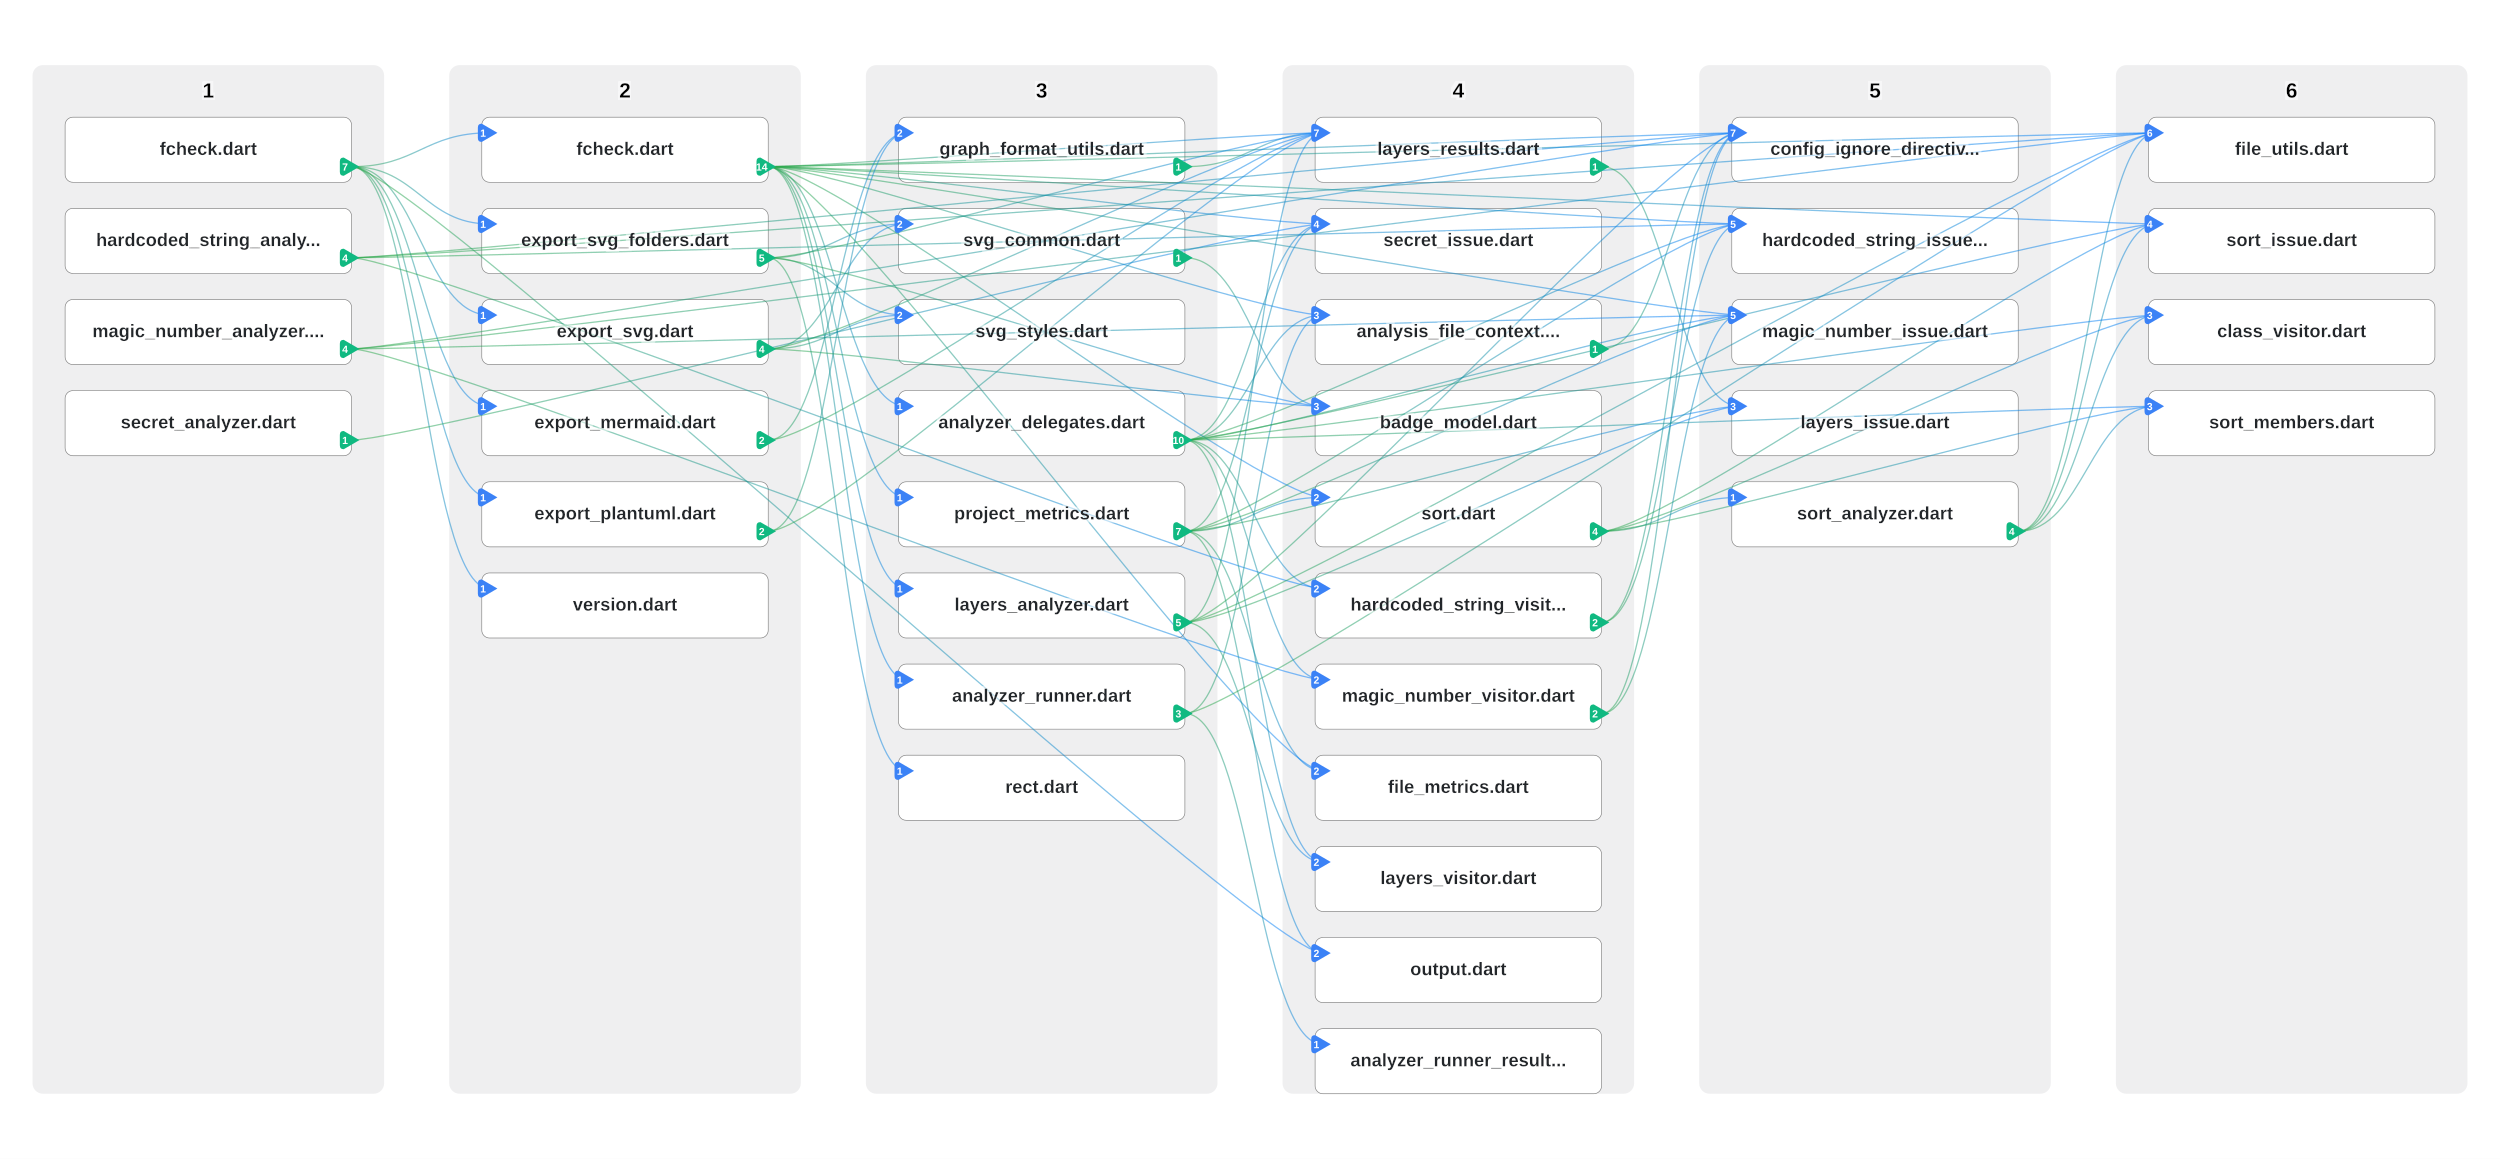
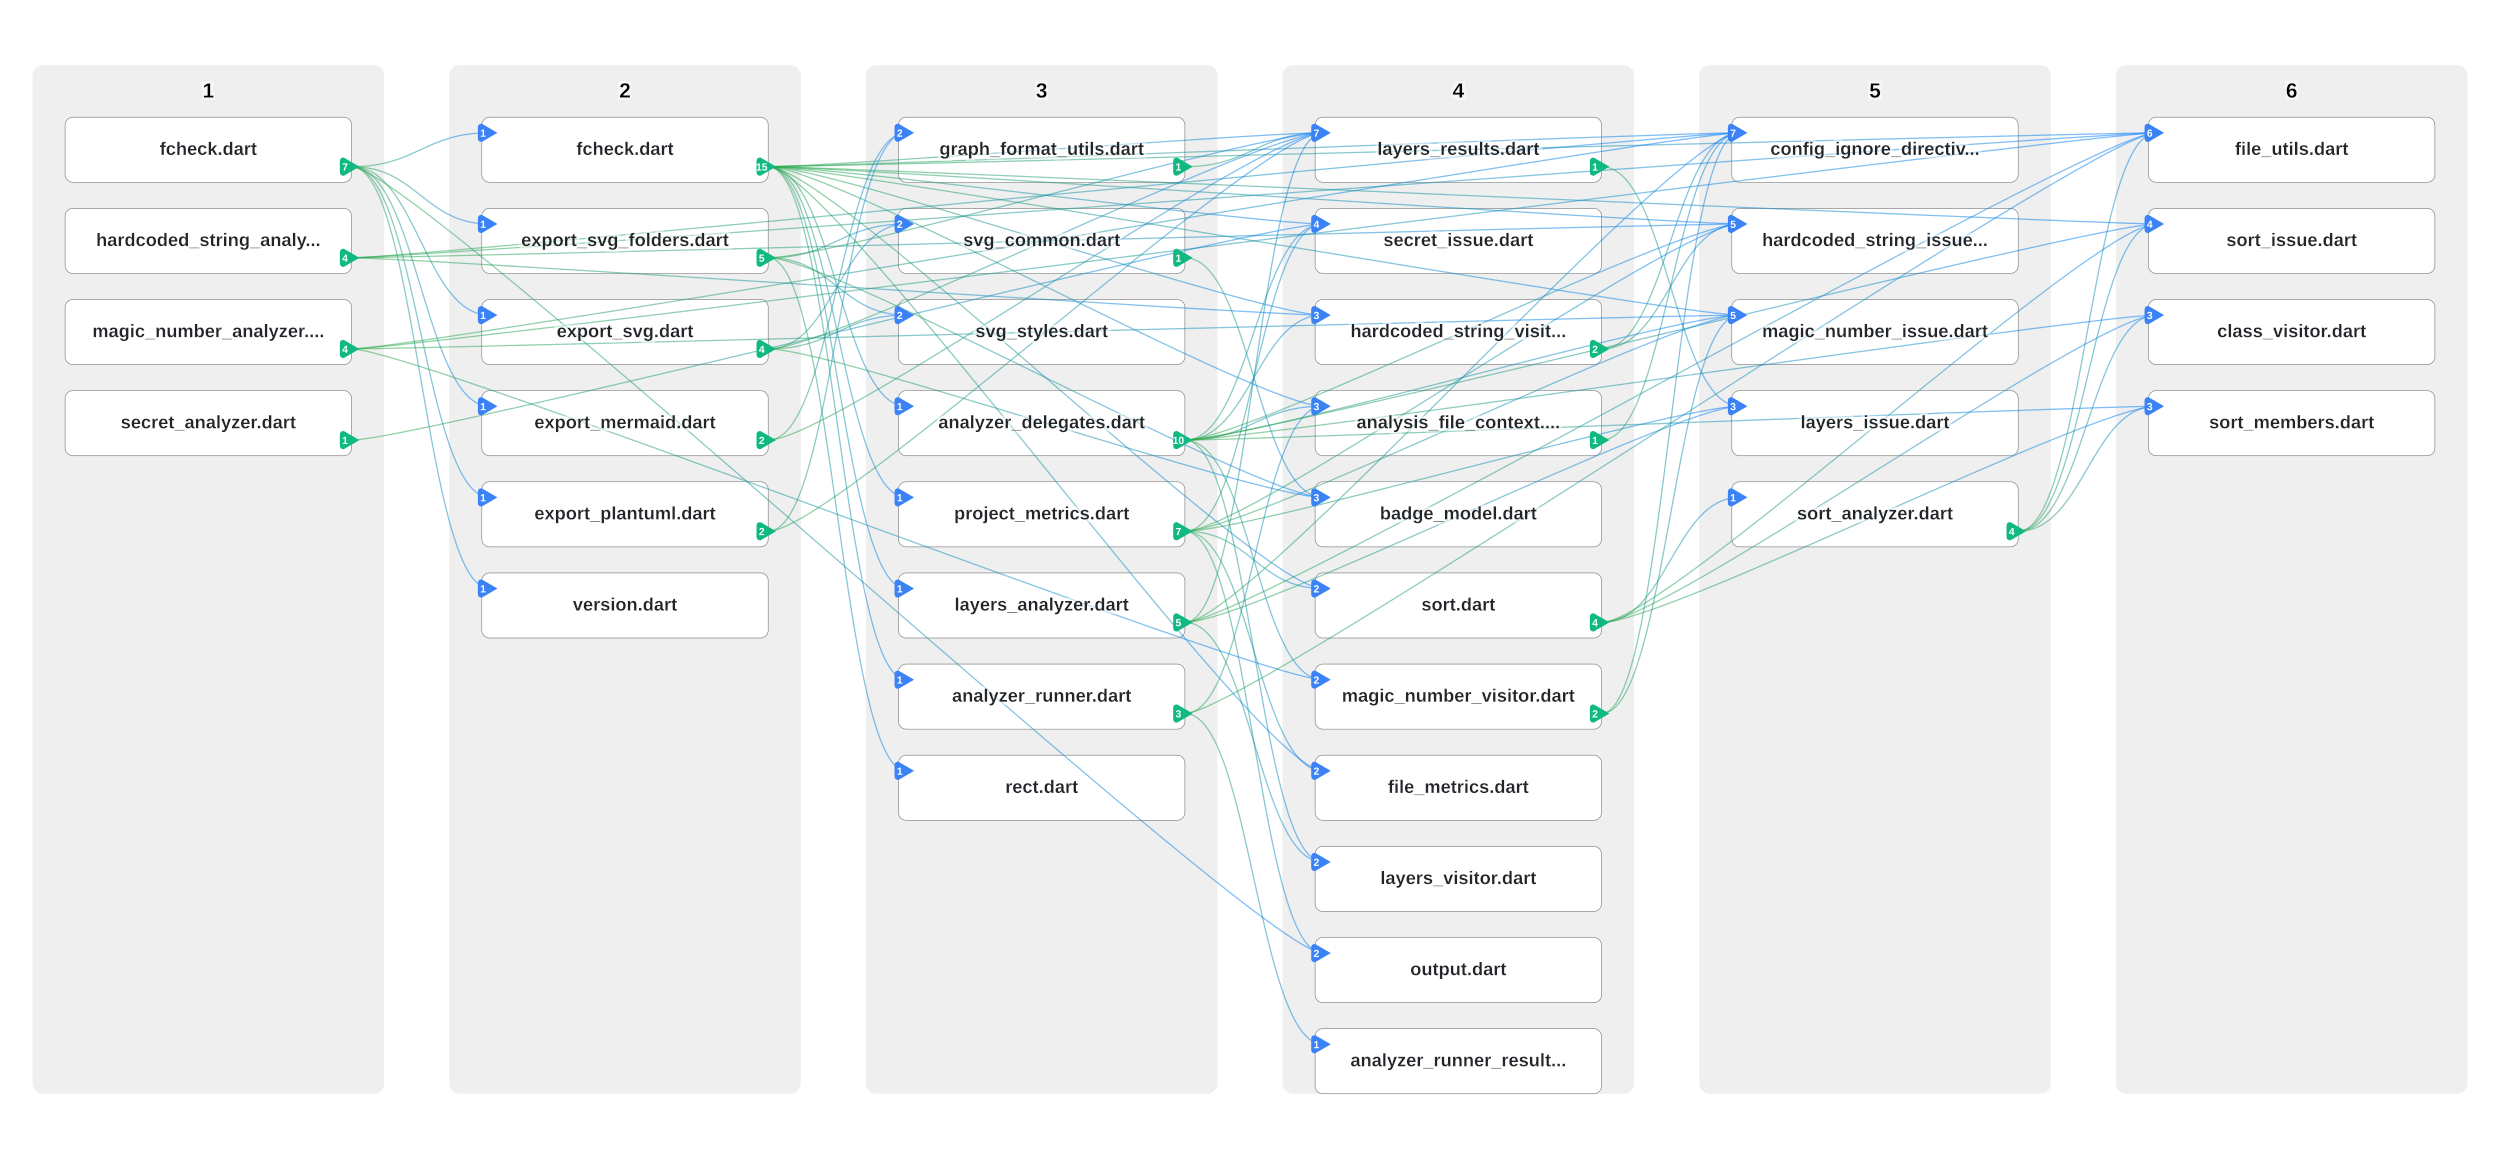
<svg xmlns="http://www.w3.org/2000/svg" width="1920" height="890" viewBox="0 0 1920 890" font-family="Arial, Helvetica, sans-serif">
  <defs>
    <filter id="whiteShadow" x="-20%" y="-20%" width="140%" height="140%">
      <feGaussianBlur in="SourceAlpha" stdDeviation="3" />
      <feOffset dx="0" dy="0" result="offsetblur" />
      <feFlood flood-color="white" flood-opacity="1" />
      <feComposite in2="offsetblur" operator="in" />
      <feMerge>
        <feMergeNode />
        <feMergeNode in="SourceGraphic" />
      </feMerge>
    </filter>
    <filter id="hierarchicalShadow" x="-20%" y="-20%" width="140%" height="140%">
      <feGaussianBlur in="SourceAlpha" stdDeviation="5" />
      <feOffset dx="2" dy="2" result="offsetblur" />
      <feFlood flood-color="rgba(0,0,0,0.1)" flood-opacity="0.8" />
      <feComposite in2="offsetblur" operator="in" />
      <feMerge>
        <feMergeNode />
        <feMergeNode in="SourceGraphic" />
      </feMerge>
    </filter>
    <filter id="outlineWhite">
      <feMorphology in="SourceAlpha" result="DILATED" operator="dilate" radius="2" />
      <feFlood flood-color="white" flood-opacity="0.5" result="WHITE" />
      <feComposite in="WHITE" in2="DILATED" operator="in" result="OUTLINE" />
      <feMerge>
        <feMergeNode in="OUTLINE" />
        <feMergeNode in="SourceGraphic" />
      </feMerge>
    </filter>
    <linearGradient id="horizontalGradient" x1="0%" y1="0%" x2="100%" y2="0%">
      <stop offset="0%" stop-color="#28a745" />
      <stop offset="100%" stop-color="#007bff" />
    </linearGradient>
    <linearGradient id="verticalGradient" x1="0%" y1="0%" x2="0%" y2="100%">
      <stop offset="0%" stop-color="#28a745" />
      <stop offset="100%" stop-color="#007bff" />
    </linearGradient>
  </defs>
  <style>  
  .layerBackground { 
    fill: rgba(52, 58, 64, 0.08);     
  }

  .layerBackground:hover { 
    fill: PaleGoldenRod ;
    transition: all 0.1s ease-in-out; 
  }

  .layerBackgroundVirtualFolder { 
    fill: rgba(52, 58, 64, 0.05); 
    stroke: gray; 
    stroke-width: 1; 
    stroke-dasharray: 4,4; 
  }

  .layerBackgroundVirtualFolder:hover { 
    fill: PaleGoldenRod ;
    stroke: gray; 
    stroke-width: 0; 
    stroke-dasharray: 4,4;
    transition: all 0.1s ease-in-out; 
  }
  
  .layerTitle { 
    fill: black; 
    font-size: 16px; 
    font-weight: bold; 
    text-anchor: middle; 
    filter: url(#outlineWhite); 
  }
  
  /* File node styles */
  .fileNode { 
    fill: white; 
    stroke: gray; 
    stroke-width: 0.5; 
    rx: 6; 
    ry: 6;    
  }
  
  .fileNode:hover {     
    fill: PaleGoldenRod;
    transition: all 0.1s ease-in-out; 
  }

  .nodeText { 
    fill: #212529; 
    font-size: 14px; 
    font-weight: 900; 
    text-anchor: middle; 
    dominant-baseline: middle; 
    filter: url(#outlineWhite); 
  }

  /* Unified edge styles */
  .edge { 
    fill: none; 
    stroke: url(#horizontalGradient); 
    stroke-width: 1; 
    opacity: 0.5;
    transition: all 0.1s ease-in-out; 
  }


  .edge:hover { 
    stroke: url(#horizontalGradient); 
    stroke-width: 3; 
    opacity: 1.0; 
  }
  
  .edgeVertical { 
    fill: none; 
    stroke: url(#verticalGradient); 
    stroke-width: 1; 
    opacity: 0.5; 
    transition: all 0.1s ease-in-out; 
  }
  
  .edgeVertical:hover { 
    stroke: url(#verticalGradient); 
    stroke-width: 3; 
    opacity: 1.0; 
  }
  
  /* Special edge styles */
  .cycleEdge { 
    fill: none; 
    stroke: red; 
    stroke-width: 5; 
    opacity: 0.9; 
  }
  
  .warningEdge { 
    fill: none; 
    stroke: orange; 
    stroke-width: 3; 
    opacity: 0.9; 
    transition: all 0.1s ease-in-out; 
  }
  
  .warningEdge:hover { 
    fill: none; 
    stroke: orange; 
    stroke-width: 5; 
    opacity: 1.0; 
  }
  
  /* Unified badge styles with '?' cursor */
  .badge { 
    font-size: 10px; 
    font-weight: bold; 
    fill: white; 
    text-anchor: middle; 
    dominant-baseline: middle; 
    cursor: help; 
    transition: all 0.1s ease-in-out; 
  }
  
  .badge:hover { 
    opacity: 0.8; 
  }
  
  /* Special styles */
  .folderTitleLayer { 
    pointer-events: none; 
    isolation: isolate; 
  }
</style>
  <rect width="100%" height="100%" fill="white" />
  <rect x="25.0" y="50" width="270.0" height="790.0" rx="8.0" class="layerBackground" />
  <text x="160.0" y="75.0" class="layerTitle">1</text>
  <rect x="345.0" y="50" width="270.0" height="790.0" rx="8.0" class="layerBackground" />
  <text x="480.0" y="75.0" class="layerTitle">2</text>
  <rect x="665.0" y="50" width="270.0" height="790.0" rx="8.0" class="layerBackground" />
  <text x="800.0" y="75.0" class="layerTitle">3</text>
  <rect x="985.0" y="50" width="270.0" height="790.0" rx="8.0" class="layerBackground" />
  <text x="1120.0" y="75.0" class="layerTitle">4</text>
  <rect x="1305.0" y="50" width="270.0" height="790.0" rx="8.0" class="layerBackground" />
  <text x="1440.0" y="75.0" class="layerTitle">5</text>
  <rect x="1625.0" y="50" width="270.0" height="790.0" rx="8.0" class="layerBackground" />
  <text x="1760.0" y="75.0" class="layerTitle">6</text>
  <rect x="50.0" y="90.0" width="220" height="50" class="fileNode" />
  <rect x="50.0" y="160.0" width="220" height="50" class="fileNode" />
  <rect x="50.0" y="230.0" width="220" height="50" class="fileNode" />
  <rect x="50.0" y="300.0" width="220" height="50" class="fileNode" />
  <rect x="370.0" y="90.0" width="220" height="50" class="fileNode" />
  <rect x="370.0" y="160.0" width="220" height="50" class="fileNode" />
  <rect x="370.0" y="230.0" width="220" height="50" class="fileNode" />
  <rect x="370.0" y="300.0" width="220" height="50" class="fileNode" />
  <rect x="370.0" y="370.0" width="220" height="50" class="fileNode" />
  <rect x="370.0" y="440.0" width="220" height="50" class="fileNode" />
  <rect x="690.0" y="90.0" width="220" height="50" class="fileNode" />
  <rect x="690.0" y="160.0" width="220" height="50" class="fileNode" />
  <rect x="690.0" y="230.0" width="220" height="50" class="fileNode" />
  <rect x="690.0" y="300.0" width="220" height="50" class="fileNode" />
  <rect x="690.0" y="370.0" width="220" height="50" class="fileNode" />
  <rect x="690.0" y="440.0" width="220" height="50" class="fileNode" />
  <rect x="690.0" y="510.0" width="220" height="50" class="fileNode" />
  <rect x="690.0" y="580.0" width="220" height="50" class="fileNode" />
  <rect x="1010.0" y="90.0" width="220" height="50" class="fileNode" />
  <rect x="1010.0" y="160.0" width="220" height="50" class="fileNode" />
  <rect x="1010.0" y="230.0" width="220" height="50" class="fileNode" />
  <rect x="1010.0" y="300.0" width="220" height="50" class="fileNode" />
  <rect x="1010.0" y="370.0" width="220" height="50" class="fileNode" />
  <rect x="1010.0" y="440.0" width="220" height="50" class="fileNode" />
  <rect x="1010.0" y="510.0" width="220" height="50" class="fileNode" />
  <rect x="1010.0" y="580.0" width="220" height="50" class="fileNode" />
  <rect x="1010.0" y="650.0" width="220" height="50" class="fileNode" />
  <rect x="1010.0" y="720.0" width="220" height="50" class="fileNode" />
  <rect x="1010.0" y="790.0" width="220" height="50" class="fileNode" />
  <rect x="1330.0" y="90.0" width="220" height="50" class="fileNode" />
  <rect x="1330.0" y="160.0" width="220" height="50" class="fileNode" />
  <rect x="1330.0" y="230.0" width="220" height="50" class="fileNode" />
  <rect x="1330.0" y="300.0" width="220" height="50" class="fileNode" />
  <rect x="1330.0" y="370.0" width="220" height="50" class="fileNode" />
  <rect x="1650.0" y="90.0" width="220" height="50" class="fileNode" />
  <rect x="1650.0" y="160.0" width="220" height="50" class="fileNode" />
  <rect x="1650.0" y="230.0" width="220" height="50" class="fileNode" />
  <rect x="1650.0" y="300.0" width="220" height="50" class="fileNode" />
  <g>
    <path d="M 270.0 128.0 C 320.0 128.0, 326.0 312.0, 376.0 312.0" class="edge" />
  </g>
  <g>
    <path d="M 270.0 128.0 C 320.0 128.0, 326.0 382.0, 376.0 382.0" class="edge" />
  </g>
  <g>
    <path d="M 270.0 128.0 C 320.0 128.0, 326.0 242.0, 376.0 242.0" class="edge" />
  </g>
  <g>
    <path d="M 270.0 128.0 C 320.0 128.0, 326.0 172.0, 376.0 172.0" class="edge" />
  </g>
  <g>
    <path d="M 270.0 128.0 C 320.0 128.0, 326.0 102.0, 376.0 102.0" class="edge" />
  </g>
  <g>
    <path d="M 270.0 128.0 C 320.0 128.0, 966.0 732.0, 1016.0 732.0" class="edge" />
  </g>
  <g>
    <path d="M 270.0 128.0 C 320.0 128.0, 326.0 452.0, 376.0 452.0" class="edge" />
  </g>
  <g>
    <path d="M 590.0 128.0 C 640.0 128.0, 966.0 102.0, 1016.0 102.0" class="edge" />
  </g>
  <g>
    <path d="M 590.0 128.0 C 640.0 128.0, 966.0 592.0, 1016.0 592.0" class="edge" />
  </g>
  <g>
+     <path d="M 590.0 128.0 C 640.0 128.0, 966.0 312.0, 1016.0 312.0" class="edge" />
+   </g>
+   <g>
+     <path d="M 590.0 128.0 C 640.0 128.0, 646.0 452.0, 696.0 452.0" class="edge" />
+   </g>
+   <g>
+     <path d="M 590.0 128.0 C 640.0 128.0, 966.0 452.0, 1016.0 452.0" class="edge" />
+   </g>
+   <g>
+     <path d="M 590.0 128.0 C 640.0 128.0, 646.0 382.0, 696.0 382.0" class="edge" />
+   </g>
+   <g>
+     <path d="M 590.0 128.0 C 640.0 128.0, 1606.0 102.0, 1656.0 102.0" class="edge" />
+   </g>
+   <g>
+     <path d="M 590.0 128.0 C 640.0 128.0, 1286.0 102.0, 1336.0 102.0" class="edge" />
+   </g>
+   <g>
+     <path d="M 590.0 128.0 C 640.0 128.0, 646.0 522.0, 696.0 522.0" class="edge" />
+   </g>
+   <g>
+     <path d="M 590.0 128.0 C 640.0 128.0, 646.0 312.0, 696.0 312.0" class="edge" />
+   </g>
+   <g>
+     <path d="M 590.0 128.0 C 640.0 128.0, 1286.0 172.0, 1336.0 172.0" class="edge" />
+   </g>
+   <g>
    <path d="M 590.0 128.0 C 640.0 128.0, 966.0 242.0, 1016.0 242.0" class="edge" />
  </g>
  <g>
-     <path d="M 590.0 128.0 C 640.0 128.0, 646.0 452.0, 696.0 452.0" class="edge" />
-   </g>
-   <g>
-     <path d="M 590.0 128.0 C 640.0 128.0, 966.0 382.0, 1016.0 382.0" class="edge" />
-   </g>
-   <g>
-     <path d="M 590.0 128.0 C 640.0 128.0, 646.0 382.0, 696.0 382.0" class="edge" />
-   </g>
-   <g>
-     <path d="M 590.0 128.0 C 640.0 128.0, 1606.0 102.0, 1656.0 102.0" class="edge" />
-   </g>
-   <g>
-     <path d="M 590.0 128.0 C 640.0 128.0, 1286.0 102.0, 1336.0 102.0" class="edge" />
-   </g>
-   <g>
-     <path d="M 590.0 128.0 C 640.0 128.0, 646.0 522.0, 696.0 522.0" class="edge" />
-   </g>
-   <g>
-     <path d="M 590.0 128.0 C 640.0 128.0, 646.0 312.0, 696.0 312.0" class="edge" />
-   </g>
-   <g>
-     <path d="M 590.0 128.0 C 640.0 128.0, 1286.0 172.0, 1336.0 172.0" class="edge" />
-   </g>
-   <g>
    <path d="M 590.0 128.0 C 640.0 128.0, 1286.0 242.0, 1336.0 242.0" class="edge" />
  </g>
  <g>
    <path d="M 590.0 128.0 C 640.0 128.0, 1606.0 172.0, 1656.0 172.0" class="edge" />
  </g>
  <g>
    <path d="M 590.0 128.0 C 640.0 128.0, 966.0 172.0, 1016.0 172.0" class="edge" />
  </g>
  <g>
    <path d="M 910.0 408.0 C 960.0 408.0, 1286.0 172.0, 1336.0 172.0" class="edge" />
  </g>
  <g>
    <path d="M 910.0 408.0 C 960.0 408.0, 1286.0 312.0, 1336.0 312.0" class="edge" />
  </g>
  <g>
    <path d="M 910.0 408.0 C 960.0 408.0, 966.0 592.0, 1016.0 592.0" class="edge" />
  </g>
  <g>
    <path d="M 910.0 408.0 C 960.0 408.0, 966.0 172.0, 1016.0 172.0" class="edge" />
  </g>
  <g>
    <path d="M 910.0 408.0 C 960.0 408.0, 1286.0 242.0, 1336.0 242.0" class="edge" />
  </g>
  <g>
-     <path d="M 910.0 408.0 C 960.0 408.0, 966.0 382.0, 1016.0 382.0" class="edge" />
+     <path d="M 910.0 408.0 C 960.0 408.0, 966.0 452.0, 1016.0 452.0" class="edge" />
  </g>
  <g>
    <path d="M 910.0 408.0 C 960.0 408.0, 966.0 732.0, 1016.0 732.0" class="edge" />
  </g>
  <g>
-     <path d="M 1230.0 478.0 C 1280.0 478.0, 1286.0 172.0, 1336.0 172.0" class="edge" />
-   </g>
-   <g>
-     <path d="M 1230.0 478.0 C 1280.0 478.0, 1286.0 102.0, 1336.0 102.0" class="edge" />
+     <path d="M 1230.0 268.0 C 1280.0 268.0, 1286.0 172.0, 1336.0 172.0" class="edge" />
+   </g>
+   <g>
+     <path d="M 1230.0 268.0 C 1280.0 268.0, 1286.0 102.0, 1336.0 102.0" class="edge" />
  </g>
  <g>
    <path d="M 270.0 198.0 C 320.0 198.0, 1606.0 102.0, 1656.0 102.0" class="edge" />
  </g>
  <g>
    <path d="M 270.0 198.0 C 320.0 198.0, 1286.0 102.0, 1336.0 102.0" class="edge" />
  </g>
  <g>
    <path d="M 270.0 198.0 C 320.0 198.0, 1286.0 172.0, 1336.0 172.0" class="edge" />
  </g>
  <g>
-     <path d="M 270.0 198.0 C 320.0 198.0, 966.0 452.0, 1016.0 452.0" class="edge" />
+     <path d="M 270.0 198.0 C 320.0 198.0, 966.0 242.0, 1016.0 242.0" class="edge" />
  </g>
  <g>
    <path d="M 1230.0 128.0 C 1280.0 128.0, 1286.0 312.0, 1336.0 312.0" class="edge" />
  </g>
  <g>
    <path d="M 910.0 478.0 C 960.0 478.0, 966.0 102.0, 1016.0 102.0" class="edge" />
  </g>
  <g>
    <path d="M 910.0 478.0 C 960.0 478.0, 1606.0 102.0, 1656.0 102.0" class="edge" />
  </g>
  <g>
    <path d="M 910.0 478.0 C 960.0 478.0, 1286.0 312.0, 1336.0 312.0" class="edge" />
  </g>
  <g>
    <path d="M 910.0 478.0 C 960.0 478.0, 966.0 662.0, 1016.0 662.0" class="edge" />
  </g>
  <g>
    <path d="M 910.0 478.0 C 960.0 478.0, 1286.0 102.0, 1336.0 102.0" class="edge" />
  </g>
  <g>
    <path d="M 270.0 338.0 C 320.0 338.0, 966.0 172.0, 1016.0 172.0" class="edge" />
  </g>
  <g>
-     <path d="M 1230.0 408.0 C 1280.0 408.0, 1606.0 242.0, 1656.0 242.0" class="edge" />
-   </g>
-   <g>
-     <path d="M 1230.0 408.0 C 1280.0 408.0, 1606.0 312.0, 1656.0 312.0" class="edge" />
-   </g>
-   <g>
-     <path d="M 1230.0 408.0 C 1280.0 408.0, 1286.0 382.0, 1336.0 382.0" class="edge" />
-   </g>
-   <g>
-     <path d="M 1230.0 408.0 C 1280.0 408.0, 1606.0 172.0, 1656.0 172.0" class="edge" />
+     <path d="M 1230.0 478.0 C 1280.0 478.0, 1606.0 242.0, 1656.0 242.0" class="edge" />
+   </g>
+   <g>
+     <path d="M 1230.0 478.0 C 1280.0 478.0, 1606.0 312.0, 1656.0 312.0" class="edge" />
+   </g>
+   <g>
+     <path d="M 1230.0 478.0 C 1280.0 478.0, 1286.0 382.0, 1336.0 382.0" class="edge" />
+   </g>
+   <g>
+     <path d="M 1230.0 478.0 C 1280.0 478.0, 1606.0 172.0, 1656.0 172.0" class="edge" />
  </g>
  <g>
    <path d="M 1550.0 408.0 C 1600.0 408.0, 1606.0 242.0, 1656.0 242.0" class="edge" />
  </g>
  <g>
    <path d="M 1550.0 408.0 C 1600.0 408.0, 1606.0 312.0, 1656.0 312.0" class="edge" />
  </g>
  <g>
    <path d="M 1550.0 408.0 C 1600.0 408.0, 1606.0 172.0, 1656.0 172.0" class="edge" />
  </g>
  <g>
    <path d="M 1550.0 408.0 C 1600.0 408.0, 1606.0 102.0, 1656.0 102.0" class="edge" />
  </g>
  <g>
    <path d="M 1230.0 548.0 C 1280.0 548.0, 1286.0 242.0, 1336.0 242.0" class="edge" />
  </g>
  <g>
    <path d="M 1230.0 548.0 C 1280.0 548.0, 1286.0 102.0, 1336.0 102.0" class="edge" />
  </g>
  <g>
    <path d="M 270.0 268.0 C 320.0 268.0, 1286.0 242.0, 1336.0 242.0" class="edge" />
  </g>
  <g>
    <path d="M 270.0 268.0 C 320.0 268.0, 966.0 522.0, 1016.0 522.0" class="edge" />
  </g>
  <g>
    <path d="M 270.0 268.0 C 320.0 268.0, 1606.0 102.0, 1656.0 102.0" class="edge" />
  </g>
  <g>
    <path d="M 270.0 268.0 C 320.0 268.0, 1286.0 102.0, 1336.0 102.0" class="edge" />
  </g>
  <g>
-     <path d="M 1230.0 268.0 C 1280.0 268.0, 1286.0 102.0, 1336.0 102.0" class="edge" />
+     <path d="M 1230.0 338.0 C 1280.0 338.0, 1286.0 102.0, 1336.0 102.0" class="edge" />
  </g>
  <g>
    <path d="M 910.0 548.0 C 960.0 548.0, 1606.0 102.0, 1656.0 102.0" class="edge" />
  </g>
  <g>
    <path d="M 910.0 548.0 C 960.0 548.0, 966.0 802.0, 1016.0 802.0" class="edge" />
  </g>
  <g>
-     <path d="M 910.0 548.0 C 960.0 548.0, 966.0 242.0, 1016.0 242.0" class="edge" />
+     <path d="M 910.0 548.0 C 960.0 548.0, 966.0 312.0, 1016.0 312.0" class="edge" />
+   </g>
+   <g>
+     <path d="M 910.0 338.0 C 960.0 338.0, 966.0 312.0, 1016.0 312.0" class="edge" />
  </g>
  <g>
    <path d="M 910.0 338.0 C 960.0 338.0, 966.0 242.0, 1016.0 242.0" class="edge" />
  </g>
  <g>
-     <path d="M 910.0 338.0 C 960.0 338.0, 966.0 452.0, 1016.0 452.0" class="edge" />
-   </g>
-   <g>
    <path d="M 910.0 338.0 C 960.0 338.0, 1286.0 172.0, 1336.0 172.0" class="edge" />
  </g>
  <g>
    <path d="M 910.0 338.0 C 960.0 338.0, 966.0 522.0, 1016.0 522.0" class="edge" />
  </g>
  <g>
    <path d="M 910.0 338.0 C 960.0 338.0, 1286.0 242.0, 1336.0 242.0" class="edge" />
  </g>
  <g>
    <path d="M 910.0 338.0 C 960.0 338.0, 1606.0 172.0, 1656.0 172.0" class="edge" />
  </g>
  <g>
    <path d="M 910.0 338.0 C 960.0 338.0, 1606.0 312.0, 1656.0 312.0" class="edge" />
  </g>
  <g>
    <path d="M 910.0 338.0 C 960.0 338.0, 1606.0 242.0, 1656.0 242.0" class="edge" />
  </g>
  <g>
    <path d="M 910.0 338.0 C 960.0 338.0, 966.0 662.0, 1016.0 662.0" class="edge" />
  </g>
  <g>
    <path d="M 910.0 338.0 C 960.0 338.0, 966.0 172.0, 1016.0 172.0" class="edge" />
  </g>
  <g>
    <path d="M 910.0 128.0 C 960.0 128.0, 966.0 102.0, 1016.0 102.0" class="edge" />
  </g>
  <g>
-     <path d="M 910.0 198.0 C 960.0 198.0, 966.0 312.0, 1016.0 312.0" class="edge" />
+     <path d="M 910.0 198.0 C 960.0 198.0, 966.0 382.0, 1016.0 382.0" class="edge" />
  </g>
  <g>
    <path d="M 590.0 408.0 C 640.0 408.0, 646.0 102.0, 696.0 102.0" class="edge" />
  </g>
  <g>
    <path d="M 590.0 408.0 C 640.0 408.0, 966.0 102.0, 1016.0 102.0" class="edge" />
  </g>
  <g>
    <path d="M 590.0 198.0 C 640.0 198.0, 966.0 102.0, 1016.0 102.0" class="edge" />
  </g>
  <g>
    <path d="M 590.0 198.0 C 640.0 198.0, 646.0 592.0, 696.0 592.0" class="edge" />
  </g>
  <g>
    <path d="M 590.0 198.0 C 640.0 198.0, 646.0 172.0, 696.0 172.0" class="edge" />
  </g>
  <g>
    <path d="M 590.0 198.0 C 640.0 198.0, 646.0 242.0, 696.0 242.0" class="edge" />
  </g>
  <g>
-     <path d="M 590.0 198.0 C 640.0 198.0, 966.0 312.0, 1016.0 312.0" class="edge" />
+     <path d="M 590.0 198.0 C 640.0 198.0, 966.0 382.0, 1016.0 382.0" class="edge" />
  </g>
  <g>
    <path d="M 590.0 268.0 C 640.0 268.0, 966.0 102.0, 1016.0 102.0" class="edge" />
  </g>
  <g>
    <path d="M 590.0 268.0 C 640.0 268.0, 646.0 172.0, 696.0 172.0" class="edge" />
  </g>
  <g>
    <path d="M 590.0 268.0 C 640.0 268.0, 646.0 242.0, 696.0 242.0" class="edge" />
  </g>
  <g>
-     <path d="M 590.0 268.0 C 640.0 268.0, 966.0 312.0, 1016.0 312.0" class="edge" />
+     <path d="M 590.0 268.0 C 640.0 268.0, 966.0 382.0, 1016.0 382.0" class="edge" />
  </g>
  <g>
    <path d="M 590.0 338.0 C 640.0 338.0, 646.0 102.0, 696.0 102.0" class="edge" />
  </g>
  <g>
    <path d="M 590.0 338.0 C 640.0 338.0, 966.0 102.0, 1016.0 102.0" class="edge" />
  </g>
  <g class="outgoingBadge">
    <path d="M 276.0,128.0 L 264.0,121.0 Q 261.0,121.0 261.0,124.0 L 261.0,132.0 Q 261.0,135.0 264.0,135.0 Z" fill="#10b981" />
    <text x="265.0" y="131.0" text-anchor="middle" fill="white" font-size="8.0" font-weight="bold">7</text>
  </g>
  <text x="160.0" y="115.0" class="nodeText">fcheck.dart</text>
  <g class="outgoingBadge">
    <path d="M 276.0,198.0 L 264.0,191.0 Q 261.0,191.0 261.0,194.0 L 261.0,202.0 Q 261.0,205.0 264.0,205.0 Z" fill="#10b981" />
    <text x="265.0" y="201.0" text-anchor="middle" fill="white" font-size="8.0" font-weight="bold">4</text>
  </g>
  <text x="160.0" y="185.0" class="nodeText">hardcoded_string_analy...</text>
  <g class="outgoingBadge">
    <path d="M 276.0,268.0 L 264.0,261.0 Q 261.0,261.0 261.0,264.0 L 261.0,272.0 Q 261.0,275.0 264.0,275.0 Z" fill="#10b981" />
    <text x="265.0" y="271.0" text-anchor="middle" fill="white" font-size="8.0" font-weight="bold">4</text>
  </g>
  <text x="160.0" y="255.0" class="nodeText">magic_number_analyzer....</text>
  <g class="outgoingBadge">
    <path d="M 276.0,338.0 L 264.0,331.0 Q 261.0,331.0 261.0,334.0 L 261.0,342.0 Q 261.0,345.0 264.0,345.0 Z" fill="#10b981" />
    <text x="265.0" y="341.0" text-anchor="middle" fill="white" font-size="8.0" font-weight="bold">1</text>
  </g>
  <text x="160.0" y="325.0" class="nodeText">secret_analyzer.dart</text>
  <g class="incomingBadge">
    <path d="M 382.0,102.0 L 370.0,95.0 Q 367.0,95.0 367.0,98.0 L 367.0,106.0 Q 367.0,109.0 370.0,109.0 Z" fill="#3b82f6" />
    <text x="371.0" y="105.0" text-anchor="middle" fill="white" font-size="8.0" font-weight="bold">1</text>
  </g>
  <g class="outgoingBadge">
    <path d="M 596.0,128.0 L 584.0,121.0 Q 581.0,121.0 581.0,124.0 L 581.0,132.0 Q 581.0,135.0 584.0,135.0 Z" fill="#10b981" />
-     <text x="585.0" y="131.0" text-anchor="middle" fill="white" font-size="8.0" font-weight="bold">14</text>
+     <text x="585.0" y="131.0" text-anchor="middle" fill="white" font-size="8.0" font-weight="bold">15</text>
  </g>
  <text x="480.0" y="115.0" class="nodeText">fcheck.dart</text>
  <g class="incomingBadge">
    <path d="M 382.0,172.0 L 370.0,165.0 Q 367.0,165.0 367.0,168.0 L 367.0,176.0 Q 367.0,179.0 370.0,179.0 Z" fill="#3b82f6" />
    <text x="371.0" y="175.0" text-anchor="middle" fill="white" font-size="8.0" font-weight="bold">1</text>
  </g>
  <g class="outgoingBadge">
    <path d="M 596.0,198.0 L 584.0,191.0 Q 581.0,191.0 581.0,194.0 L 581.0,202.0 Q 581.0,205.0 584.0,205.0 Z" fill="#10b981" />
    <text x="585.0" y="201.0" text-anchor="middle" fill="white" font-size="8.0" font-weight="bold">5</text>
  </g>
  <text x="480.0" y="185.0" class="nodeText">export_svg_folders.dart</text>
  <g class="incomingBadge">
    <path d="M 382.0,242.0 L 370.0,235.0 Q 367.0,235.0 367.0,238.0 L 367.0,246.0 Q 367.0,249.0 370.0,249.0 Z" fill="#3b82f6" />
    <text x="371.0" y="245.0" text-anchor="middle" fill="white" font-size="8.0" font-weight="bold">1</text>
  </g>
  <g class="outgoingBadge">
    <path d="M 596.0,268.0 L 584.0,261.0 Q 581.0,261.0 581.0,264.0 L 581.0,272.0 Q 581.0,275.0 584.0,275.0 Z" fill="#10b981" />
    <text x="585.0" y="271.0" text-anchor="middle" fill="white" font-size="8.0" font-weight="bold">4</text>
  </g>
  <text x="480.0" y="255.0" class="nodeText">export_svg.dart</text>
  <g class="incomingBadge">
    <path d="M 382.0,312.0 L 370.0,305.0 Q 367.0,305.0 367.0,308.0 L 367.0,316.0 Q 367.0,319.0 370.0,319.0 Z" fill="#3b82f6" />
    <text x="371.0" y="315.0" text-anchor="middle" fill="white" font-size="8.0" font-weight="bold">1</text>
  </g>
  <g class="outgoingBadge">
    <path d="M 596.0,338.0 L 584.0,331.0 Q 581.0,331.0 581.0,334.0 L 581.0,342.0 Q 581.0,345.0 584.0,345.0 Z" fill="#10b981" />
    <text x="585.0" y="341.0" text-anchor="middle" fill="white" font-size="8.0" font-weight="bold">2</text>
  </g>
  <text x="480.0" y="325.0" class="nodeText">export_mermaid.dart</text>
  <g class="incomingBadge">
    <path d="M 382.0,382.0 L 370.0,375.0 Q 367.0,375.0 367.0,378.0 L 367.0,386.0 Q 367.0,389.0 370.0,389.0 Z" fill="#3b82f6" />
    <text x="371.0" y="385.0" text-anchor="middle" fill="white" font-size="8.0" font-weight="bold">1</text>
  </g>
  <g class="outgoingBadge">
    <path d="M 596.0,408.0 L 584.0,401.0 Q 581.0,401.0 581.0,404.0 L 581.0,412.0 Q 581.0,415.0 584.0,415.0 Z" fill="#10b981" />
    <text x="585.0" y="411.0" text-anchor="middle" fill="white" font-size="8.0" font-weight="bold">2</text>
  </g>
  <text x="480.0" y="395.0" class="nodeText">export_plantuml.dart</text>
  <g class="incomingBadge">
    <path d="M 382.0,452.0 L 370.0,445.0 Q 367.0,445.0 367.0,448.0 L 367.0,456.0 Q 367.0,459.0 370.0,459.0 Z" fill="#3b82f6" />
    <text x="371.0" y="455.0" text-anchor="middle" fill="white" font-size="8.0" font-weight="bold">1</text>
  </g>
  <text x="480.0" y="465.0" class="nodeText">version.dart</text>
  <g class="incomingBadge">
    <path d="M 702.0,102.0 L 690.0,95.0 Q 687.0,95.0 687.0,98.0 L 687.0,106.0 Q 687.0,109.0 690.0,109.0 Z" fill="#3b82f6" />
    <text x="691.0" y="105.0" text-anchor="middle" fill="white" font-size="8.0" font-weight="bold">2</text>
  </g>
  <g class="outgoingBadge">
    <path d="M 916.0,128.0 L 904.0,121.0 Q 901.0,121.0 901.0,124.0 L 901.0,132.0 Q 901.0,135.0 904.0,135.0 Z" fill="#10b981" />
    <text x="905.0" y="131.0" text-anchor="middle" fill="white" font-size="8.0" font-weight="bold">1</text>
  </g>
  <text x="800.0" y="115.0" class="nodeText">graph_format_utils.dart</text>
  <g class="incomingBadge">
    <path d="M 702.0,172.0 L 690.0,165.0 Q 687.0,165.0 687.0,168.0 L 687.0,176.0 Q 687.0,179.0 690.0,179.0 Z" fill="#3b82f6" />
    <text x="691.0" y="175.0" text-anchor="middle" fill="white" font-size="8.0" font-weight="bold">2</text>
  </g>
  <g class="outgoingBadge">
    <path d="M 916.0,198.0 L 904.0,191.0 Q 901.0,191.0 901.0,194.0 L 901.0,202.0 Q 901.0,205.0 904.0,205.0 Z" fill="#10b981" />
    <text x="905.0" y="201.0" text-anchor="middle" fill="white" font-size="8.0" font-weight="bold">1</text>
  </g>
  <text x="800.0" y="185.0" class="nodeText">svg_common.dart</text>
  <g class="incomingBadge">
    <path d="M 702.0,242.0 L 690.0,235.0 Q 687.0,235.0 687.0,238.0 L 687.0,246.0 Q 687.0,249.0 690.0,249.0 Z" fill="#3b82f6" />
    <text x="691.0" y="245.0" text-anchor="middle" fill="white" font-size="8.0" font-weight="bold">2</text>
  </g>
  <text x="800.0" y="255.0" class="nodeText">svg_styles.dart</text>
  <g class="incomingBadge">
    <path d="M 702.0,312.0 L 690.0,305.0 Q 687.0,305.0 687.0,308.0 L 687.0,316.0 Q 687.0,319.0 690.0,319.0 Z" fill="#3b82f6" />
    <text x="691.0" y="315.0" text-anchor="middle" fill="white" font-size="8.0" font-weight="bold">1</text>
  </g>
  <g class="outgoingBadge">
    <path d="M 916.0,338.0 L 904.0,331.0 Q 901.0,331.0 901.0,334.0 L 901.0,342.0 Q 901.0,345.0 904.0,345.0 Z" fill="#10b981" />
    <text x="905.0" y="341.0" text-anchor="middle" fill="white" font-size="8.0" font-weight="bold">10</text>
  </g>
  <text x="800.0" y="325.0" class="nodeText">analyzer_delegates.dart</text>
  <g class="incomingBadge">
    <path d="M 702.0,382.0 L 690.0,375.0 Q 687.0,375.0 687.0,378.0 L 687.0,386.0 Q 687.0,389.0 690.0,389.0 Z" fill="#3b82f6" />
    <text x="691.0" y="385.0" text-anchor="middle" fill="white" font-size="8.0" font-weight="bold">1</text>
  </g>
  <g class="outgoingBadge">
    <path d="M 916.0,408.0 L 904.0,401.0 Q 901.0,401.0 901.0,404.0 L 901.0,412.0 Q 901.0,415.0 904.0,415.0 Z" fill="#10b981" />
    <text x="905.0" y="411.0" text-anchor="middle" fill="white" font-size="8.0" font-weight="bold">7</text>
  </g>
  <text x="800.0" y="395.0" class="nodeText">project_metrics.dart</text>
  <g class="incomingBadge">
    <path d="M 702.0,452.0 L 690.0,445.0 Q 687.0,445.0 687.0,448.0 L 687.0,456.0 Q 687.0,459.0 690.0,459.0 Z" fill="#3b82f6" />
    <text x="691.0" y="455.0" text-anchor="middle" fill="white" font-size="8.0" font-weight="bold">1</text>
  </g>
  <g class="outgoingBadge">
    <path d="M 916.0,478.0 L 904.0,471.0 Q 901.0,471.0 901.0,474.0 L 901.0,482.0 Q 901.0,485.0 904.0,485.0 Z" fill="#10b981" />
    <text x="905.0" y="481.0" text-anchor="middle" fill="white" font-size="8.0" font-weight="bold">5</text>
  </g>
  <text x="800.0" y="465.0" class="nodeText">layers_analyzer.dart</text>
  <g class="incomingBadge">
    <path d="M 702.0,522.0 L 690.0,515.0 Q 687.0,515.0 687.0,518.0 L 687.0,526.0 Q 687.0,529.0 690.0,529.0 Z" fill="#3b82f6" />
    <text x="691.0" y="525.0" text-anchor="middle" fill="white" font-size="8.0" font-weight="bold">1</text>
  </g>
  <g class="outgoingBadge">
    <path d="M 916.0,548.0 L 904.0,541.0 Q 901.0,541.0 901.0,544.0 L 901.0,552.0 Q 901.0,555.0 904.0,555.0 Z" fill="#10b981" />
    <text x="905.0" y="551.0" text-anchor="middle" fill="white" font-size="8.0" font-weight="bold">3</text>
  </g>
  <text x="800.0" y="535.0" class="nodeText">analyzer_runner.dart</text>
  <g class="incomingBadge">
    <path d="M 702.0,592.0 L 690.0,585.0 Q 687.0,585.0 687.0,588.0 L 687.0,596.0 Q 687.0,599.0 690.0,599.0 Z" fill="#3b82f6" />
    <text x="691.0" y="595.0" text-anchor="middle" fill="white" font-size="8.0" font-weight="bold">1</text>
  </g>
  <text x="800.0" y="605.0" class="nodeText">rect.dart</text>
  <g class="incomingBadge">
    <path d="M 1022.0,102.0 L 1010.0,95.0 Q 1007.0,95.0 1007.0,98.0 L 1007.0,106.0 Q 1007.0,109.0 1010.0,109.0 Z" fill="#3b82f6" />
    <text x="1011.0" y="105.0" text-anchor="middle" fill="white" font-size="8.0" font-weight="bold">7</text>
  </g>
  <g class="outgoingBadge">
    <path d="M 1236.0,128.0 L 1224.0,121.0 Q 1221.0,121.0 1221.0,124.0 L 1221.0,132.0 Q 1221.0,135.0 1224.0,135.0 Z" fill="#10b981" />
    <text x="1225.0" y="131.0" text-anchor="middle" fill="white" font-size="8.0" font-weight="bold">1</text>
  </g>
  <text x="1120.0" y="115.0" class="nodeText">layers_results.dart</text>
  <g class="incomingBadge">
    <path d="M 1022.0,172.0 L 1010.0,165.0 Q 1007.0,165.0 1007.0,168.0 L 1007.0,176.0 Q 1007.0,179.0 1010.0,179.0 Z" fill="#3b82f6" />
    <text x="1011.0" y="175.0" text-anchor="middle" fill="white" font-size="8.0" font-weight="bold">4</text>
  </g>
  <text x="1120.0" y="185.0" class="nodeText">secret_issue.dart</text>
  <g class="incomingBadge">
    <path d="M 1022.0,242.0 L 1010.0,235.0 Q 1007.0,235.0 1007.0,238.0 L 1007.0,246.0 Q 1007.0,249.0 1010.0,249.0 Z" fill="#3b82f6" />
    <text x="1011.0" y="245.0" text-anchor="middle" fill="white" font-size="8.0" font-weight="bold">3</text>
  </g>
  <g class="outgoingBadge">
    <path d="M 1236.0,268.0 L 1224.0,261.0 Q 1221.0,261.0 1221.0,264.0 L 1221.0,272.0 Q 1221.0,275.0 1224.0,275.0 Z" fill="#10b981" />
-     <text x="1225.0" y="271.0" text-anchor="middle" fill="white" font-size="8.0" font-weight="bold">1</text>
-   </g>
-   <text x="1120.0" y="255.0" class="nodeText">analysis_file_context....</text>
+     <text x="1225.0" y="271.0" text-anchor="middle" fill="white" font-size="8.0" font-weight="bold">2</text>
+   </g>
+   <text x="1120.0" y="255.0" class="nodeText">hardcoded_string_visit...</text>
  <g class="incomingBadge">
    <path d="M 1022.0,312.0 L 1010.0,305.0 Q 1007.0,305.0 1007.0,308.0 L 1007.0,316.0 Q 1007.0,319.0 1010.0,319.0 Z" fill="#3b82f6" />
    <text x="1011.0" y="315.0" text-anchor="middle" fill="white" font-size="8.0" font-weight="bold">3</text>
  </g>
-   <text x="1120.0" y="325.0" class="nodeText">badge_model.dart</text>
+   <g class="outgoingBadge">
+     <path d="M 1236.0,338.0 L 1224.0,331.0 Q 1221.0,331.0 1221.0,334.0 L 1221.0,342.0 Q 1221.0,345.0 1224.0,345.0 Z" fill="#10b981" />
+     <text x="1225.0" y="341.0" text-anchor="middle" fill="white" font-size="8.0" font-weight="bold">1</text>
+   </g>
+   <text x="1120.0" y="325.0" class="nodeText">analysis_file_context....</text>
  <g class="incomingBadge">
    <path d="M 1022.0,382.0 L 1010.0,375.0 Q 1007.0,375.0 1007.0,378.0 L 1007.0,386.0 Q 1007.0,389.0 1010.0,389.0 Z" fill="#3b82f6" />
-     <text x="1011.0" y="385.0" text-anchor="middle" fill="white" font-size="8.0" font-weight="bold">2</text>
-   </g>
-   <g class="outgoingBadge">
-     <path d="M 1236.0,408.0 L 1224.0,401.0 Q 1221.0,401.0 1221.0,404.0 L 1221.0,412.0 Q 1221.0,415.0 1224.0,415.0 Z" fill="#10b981" />
-     <text x="1225.0" y="411.0" text-anchor="middle" fill="white" font-size="8.0" font-weight="bold">4</text>
-   </g>
-   <text x="1120.0" y="395.0" class="nodeText">sort.dart</text>
+     <text x="1011.0" y="385.0" text-anchor="middle" fill="white" font-size="8.0" font-weight="bold">3</text>
+   </g>
+   <text x="1120.0" y="395.0" class="nodeText">badge_model.dart</text>
  <g class="incomingBadge">
    <path d="M 1022.0,452.0 L 1010.0,445.0 Q 1007.0,445.0 1007.0,448.0 L 1007.0,456.0 Q 1007.0,459.0 1010.0,459.0 Z" fill="#3b82f6" />
    <text x="1011.0" y="455.0" text-anchor="middle" fill="white" font-size="8.0" font-weight="bold">2</text>
  </g>
  <g class="outgoingBadge">
    <path d="M 1236.0,478.0 L 1224.0,471.0 Q 1221.0,471.0 1221.0,474.0 L 1221.0,482.0 Q 1221.0,485.0 1224.0,485.0 Z" fill="#10b981" />
-     <text x="1225.0" y="481.0" text-anchor="middle" fill="white" font-size="8.0" font-weight="bold">2</text>
-   </g>
-   <text x="1120.0" y="465.0" class="nodeText">hardcoded_string_visit...</text>
+     <text x="1225.0" y="481.0" text-anchor="middle" fill="white" font-size="8.0" font-weight="bold">4</text>
+   </g>
+   <text x="1120.0" y="465.0" class="nodeText">sort.dart</text>
  <g class="incomingBadge">
    <path d="M 1022.0,522.0 L 1010.0,515.0 Q 1007.0,515.0 1007.0,518.0 L 1007.0,526.0 Q 1007.0,529.0 1010.0,529.0 Z" fill="#3b82f6" />
    <text x="1011.0" y="525.0" text-anchor="middle" fill="white" font-size="8.0" font-weight="bold">2</text>
  </g>
  <g class="outgoingBadge">
    <path d="M 1236.0,548.0 L 1224.0,541.0 Q 1221.0,541.0 1221.0,544.0 L 1221.0,552.0 Q 1221.0,555.0 1224.0,555.0 Z" fill="#10b981" />
    <text x="1225.0" y="551.0" text-anchor="middle" fill="white" font-size="8.0" font-weight="bold">2</text>
  </g>
  <text x="1120.0" y="535.0" class="nodeText">magic_number_visitor.dart</text>
  <g class="incomingBadge">
    <path d="M 1022.0,592.0 L 1010.0,585.0 Q 1007.0,585.0 1007.0,588.0 L 1007.0,596.0 Q 1007.0,599.0 1010.0,599.0 Z" fill="#3b82f6" />
    <text x="1011.0" y="595.0" text-anchor="middle" fill="white" font-size="8.0" font-weight="bold">2</text>
  </g>
  <text x="1120.0" y="605.0" class="nodeText">file_metrics.dart</text>
  <g class="incomingBadge">
    <path d="M 1022.0,662.0 L 1010.0,655.0 Q 1007.0,655.0 1007.0,658.0 L 1007.0,666.0 Q 1007.0,669.0 1010.0,669.0 Z" fill="#3b82f6" />
    <text x="1011.0" y="665.0" text-anchor="middle" fill="white" font-size="8.0" font-weight="bold">2</text>
  </g>
  <text x="1120.0" y="675.0" class="nodeText">layers_visitor.dart</text>
  <g class="incomingBadge">
    <path d="M 1022.0,732.0 L 1010.0,725.0 Q 1007.0,725.0 1007.0,728.0 L 1007.0,736.0 Q 1007.0,739.0 1010.0,739.0 Z" fill="#3b82f6" />
    <text x="1011.0" y="735.0" text-anchor="middle" fill="white" font-size="8.0" font-weight="bold">2</text>
  </g>
  <text x="1120.0" y="745.0" class="nodeText">output.dart</text>
  <g class="incomingBadge">
    <path d="M 1022.0,802.0 L 1010.0,795.0 Q 1007.0,795.0 1007.0,798.0 L 1007.0,806.0 Q 1007.0,809.0 1010.0,809.0 Z" fill="#3b82f6" />
    <text x="1011.0" y="805.0" text-anchor="middle" fill="white" font-size="8.0" font-weight="bold">1</text>
  </g>
  <text x="1120.0" y="815.0" class="nodeText">analyzer_runner_result...</text>
  <g class="incomingBadge">
    <path d="M 1342.0,102.0 L 1330.0,95.0 Q 1327.0,95.0 1327.0,98.0 L 1327.0,106.0 Q 1327.0,109.0 1330.0,109.0 Z" fill="#3b82f6" />
    <text x="1331.0" y="105.0" text-anchor="middle" fill="white" font-size="8.0" font-weight="bold">7</text>
  </g>
  <text x="1440.0" y="115.0" class="nodeText">config_ignore_directiv...</text>
  <g class="incomingBadge">
    <path d="M 1342.0,172.0 L 1330.0,165.0 Q 1327.0,165.0 1327.0,168.0 L 1327.0,176.0 Q 1327.0,179.0 1330.0,179.0 Z" fill="#3b82f6" />
    <text x="1331.0" y="175.0" text-anchor="middle" fill="white" font-size="8.0" font-weight="bold">5</text>
  </g>
  <text x="1440.0" y="185.0" class="nodeText">hardcoded_string_issue...</text>
  <g class="incomingBadge">
    <path d="M 1342.0,242.0 L 1330.0,235.0 Q 1327.0,235.0 1327.0,238.0 L 1327.0,246.0 Q 1327.0,249.0 1330.0,249.0 Z" fill="#3b82f6" />
    <text x="1331.0" y="245.0" text-anchor="middle" fill="white" font-size="8.0" font-weight="bold">5</text>
  </g>
  <text x="1440.0" y="255.0" class="nodeText">magic_number_issue.dart</text>
  <g class="incomingBadge">
    <path d="M 1342.0,312.0 L 1330.0,305.0 Q 1327.0,305.0 1327.0,308.0 L 1327.0,316.0 Q 1327.0,319.0 1330.0,319.0 Z" fill="#3b82f6" />
    <text x="1331.0" y="315.0" text-anchor="middle" fill="white" font-size="8.0" font-weight="bold">3</text>
  </g>
  <text x="1440.0" y="325.0" class="nodeText">layers_issue.dart</text>
  <g class="incomingBadge">
    <path d="M 1342.0,382.0 L 1330.0,375.0 Q 1327.0,375.0 1327.0,378.0 L 1327.0,386.0 Q 1327.0,389.0 1330.0,389.0 Z" fill="#3b82f6" />
    <text x="1331.0" y="385.0" text-anchor="middle" fill="white" font-size="8.0" font-weight="bold">1</text>
  </g>
  <g class="outgoingBadge">
    <path d="M 1556.0,408.0 L 1544.0,401.0 Q 1541.0,401.0 1541.0,404.0 L 1541.0,412.0 Q 1541.0,415.0 1544.0,415.0 Z" fill="#10b981" />
    <text x="1545.0" y="411.0" text-anchor="middle" fill="white" font-size="8.0" font-weight="bold">4</text>
  </g>
  <text x="1440.0" y="395.0" class="nodeText">sort_analyzer.dart</text>
  <g class="incomingBadge">
    <path d="M 1662.0,102.0 L 1650.0,95.0 Q 1647.0,95.0 1647.0,98.0 L 1647.0,106.0 Q 1647.0,109.0 1650.0,109.0 Z" fill="#3b82f6" />
    <text x="1651.0" y="105.0" text-anchor="middle" fill="white" font-size="8.0" font-weight="bold">6</text>
  </g>
  <text x="1760.0" y="115.0" class="nodeText">file_utils.dart</text>
  <g class="incomingBadge">
    <path d="M 1662.0,172.0 L 1650.0,165.0 Q 1647.0,165.0 1647.0,168.0 L 1647.0,176.0 Q 1647.0,179.0 1650.0,179.0 Z" fill="#3b82f6" />
    <text x="1651.0" y="175.0" text-anchor="middle" fill="white" font-size="8.0" font-weight="bold">4</text>
  </g>
  <text x="1760.0" y="185.0" class="nodeText">sort_issue.dart</text>
  <g class="incomingBadge">
    <path d="M 1662.0,242.0 L 1650.0,235.0 Q 1647.0,235.0 1647.0,238.0 L 1647.0,246.0 Q 1647.0,249.0 1650.0,249.0 Z" fill="#3b82f6" />
    <text x="1651.0" y="245.0" text-anchor="middle" fill="white" font-size="8.0" font-weight="bold">3</text>
  </g>
  <text x="1760.0" y="255.0" class="nodeText">class_visitor.dart</text>
  <g class="incomingBadge">
    <path d="M 1662.0,312.0 L 1650.0,305.0 Q 1647.0,305.0 1647.0,308.0 L 1647.0,316.0 Q 1647.0,319.0 1650.0,319.0 Z" fill="#3b82f6" />
    <text x="1651.0" y="315.0" text-anchor="middle" fill="white" font-size="8.0" font-weight="bold">3</text>
  </g>
  <text x="1760.0" y="325.0" class="nodeText">sort_members.dart</text>
</svg>
